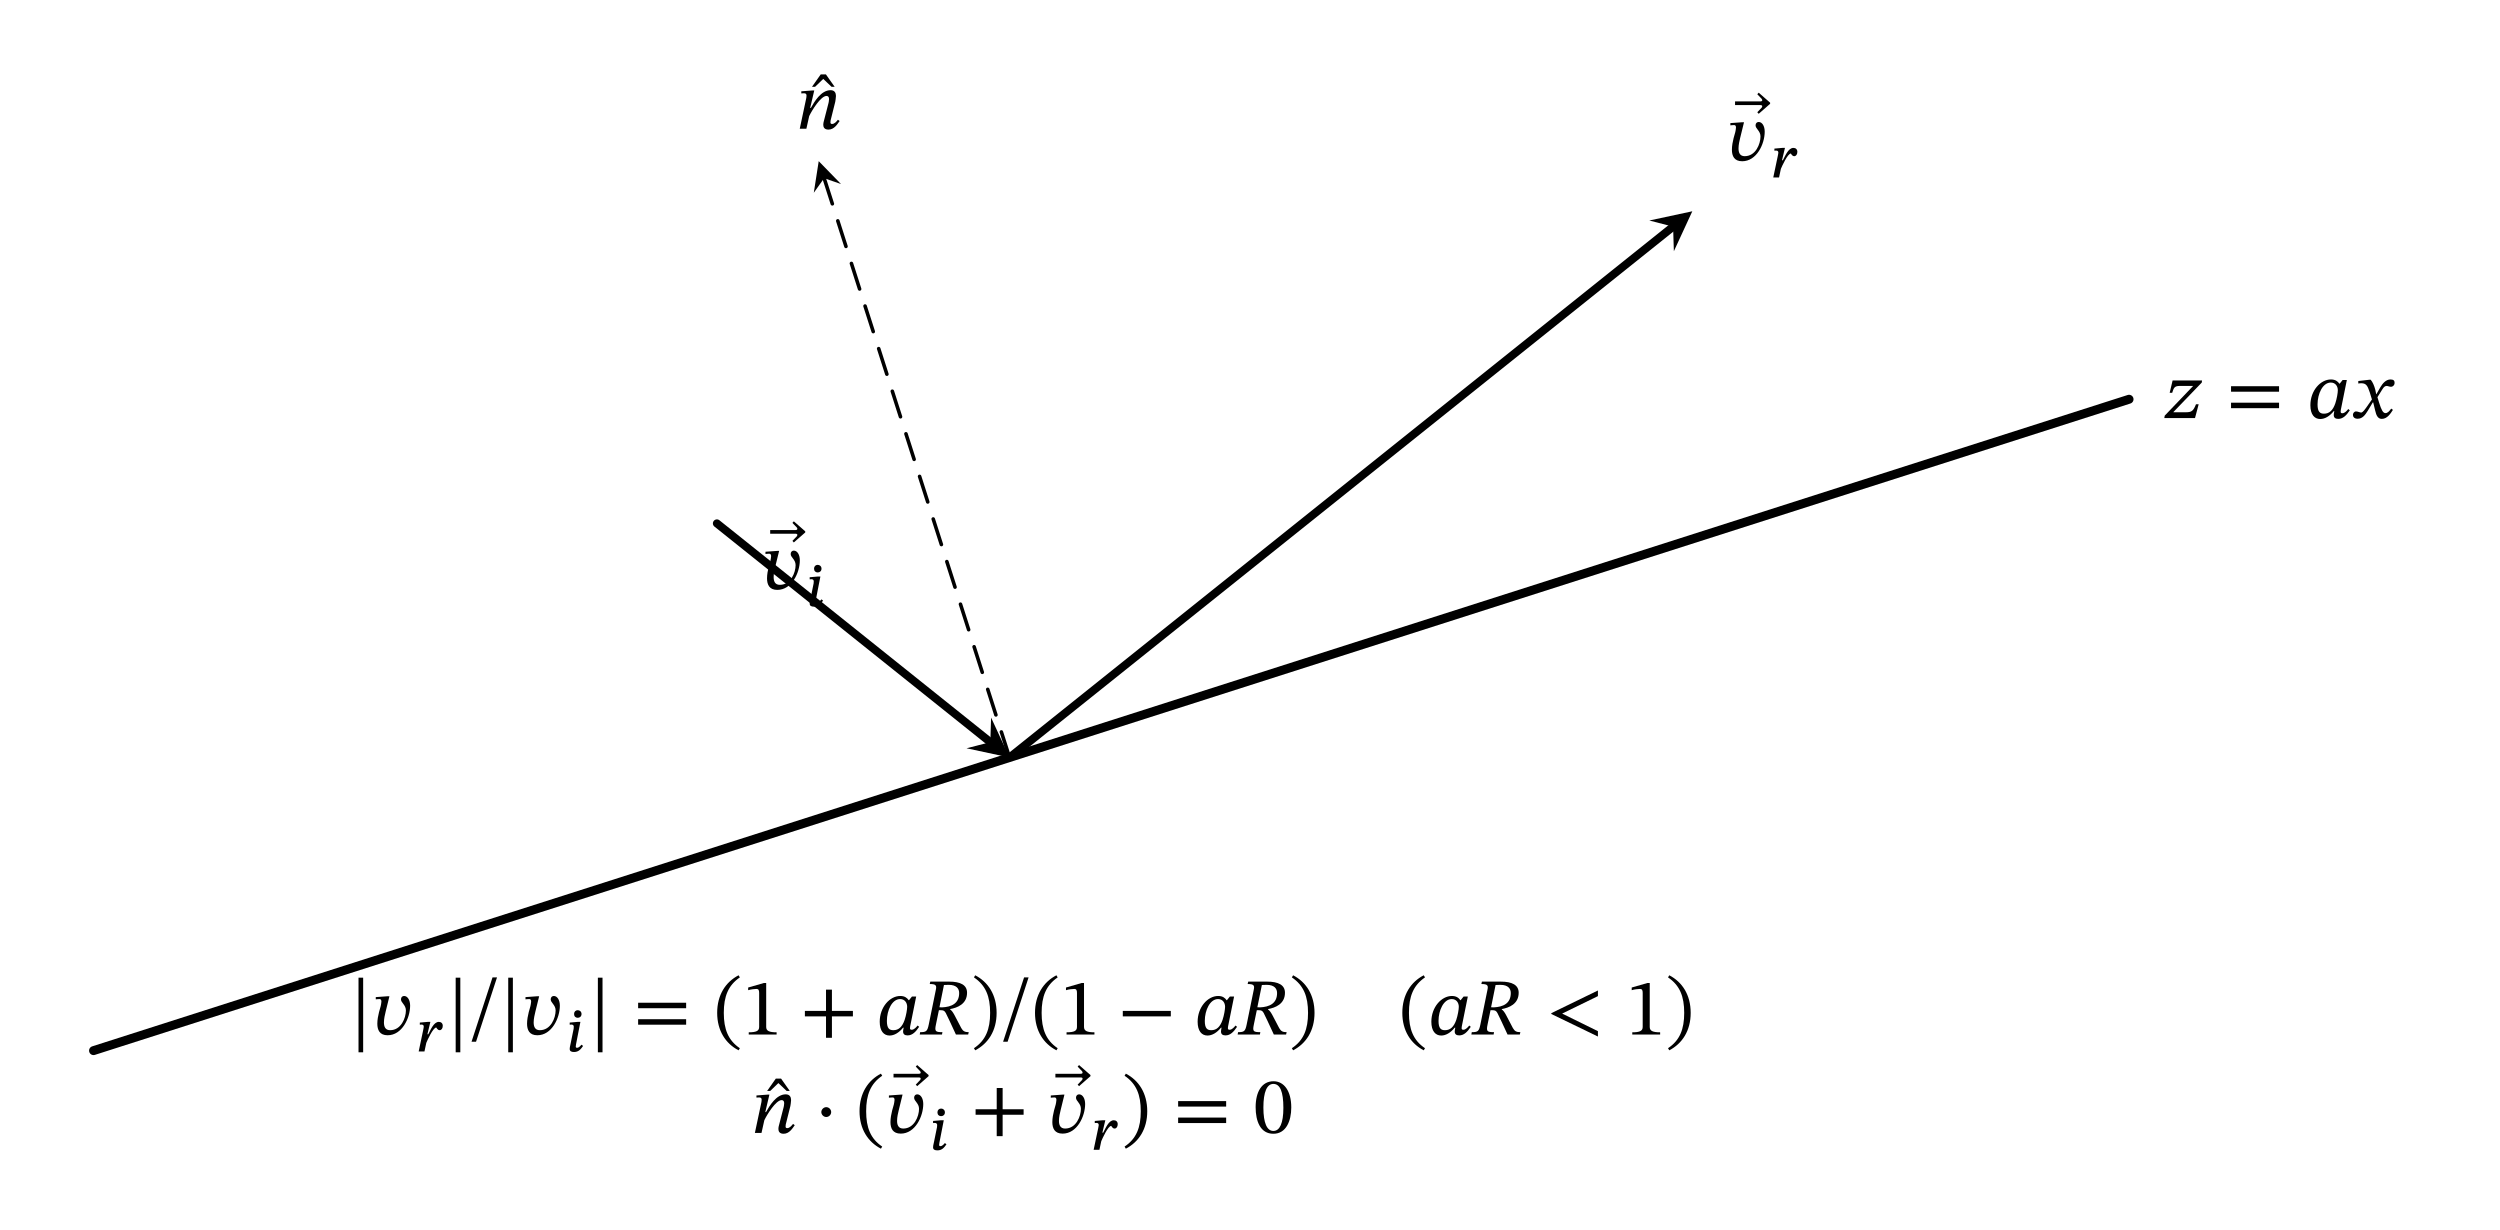
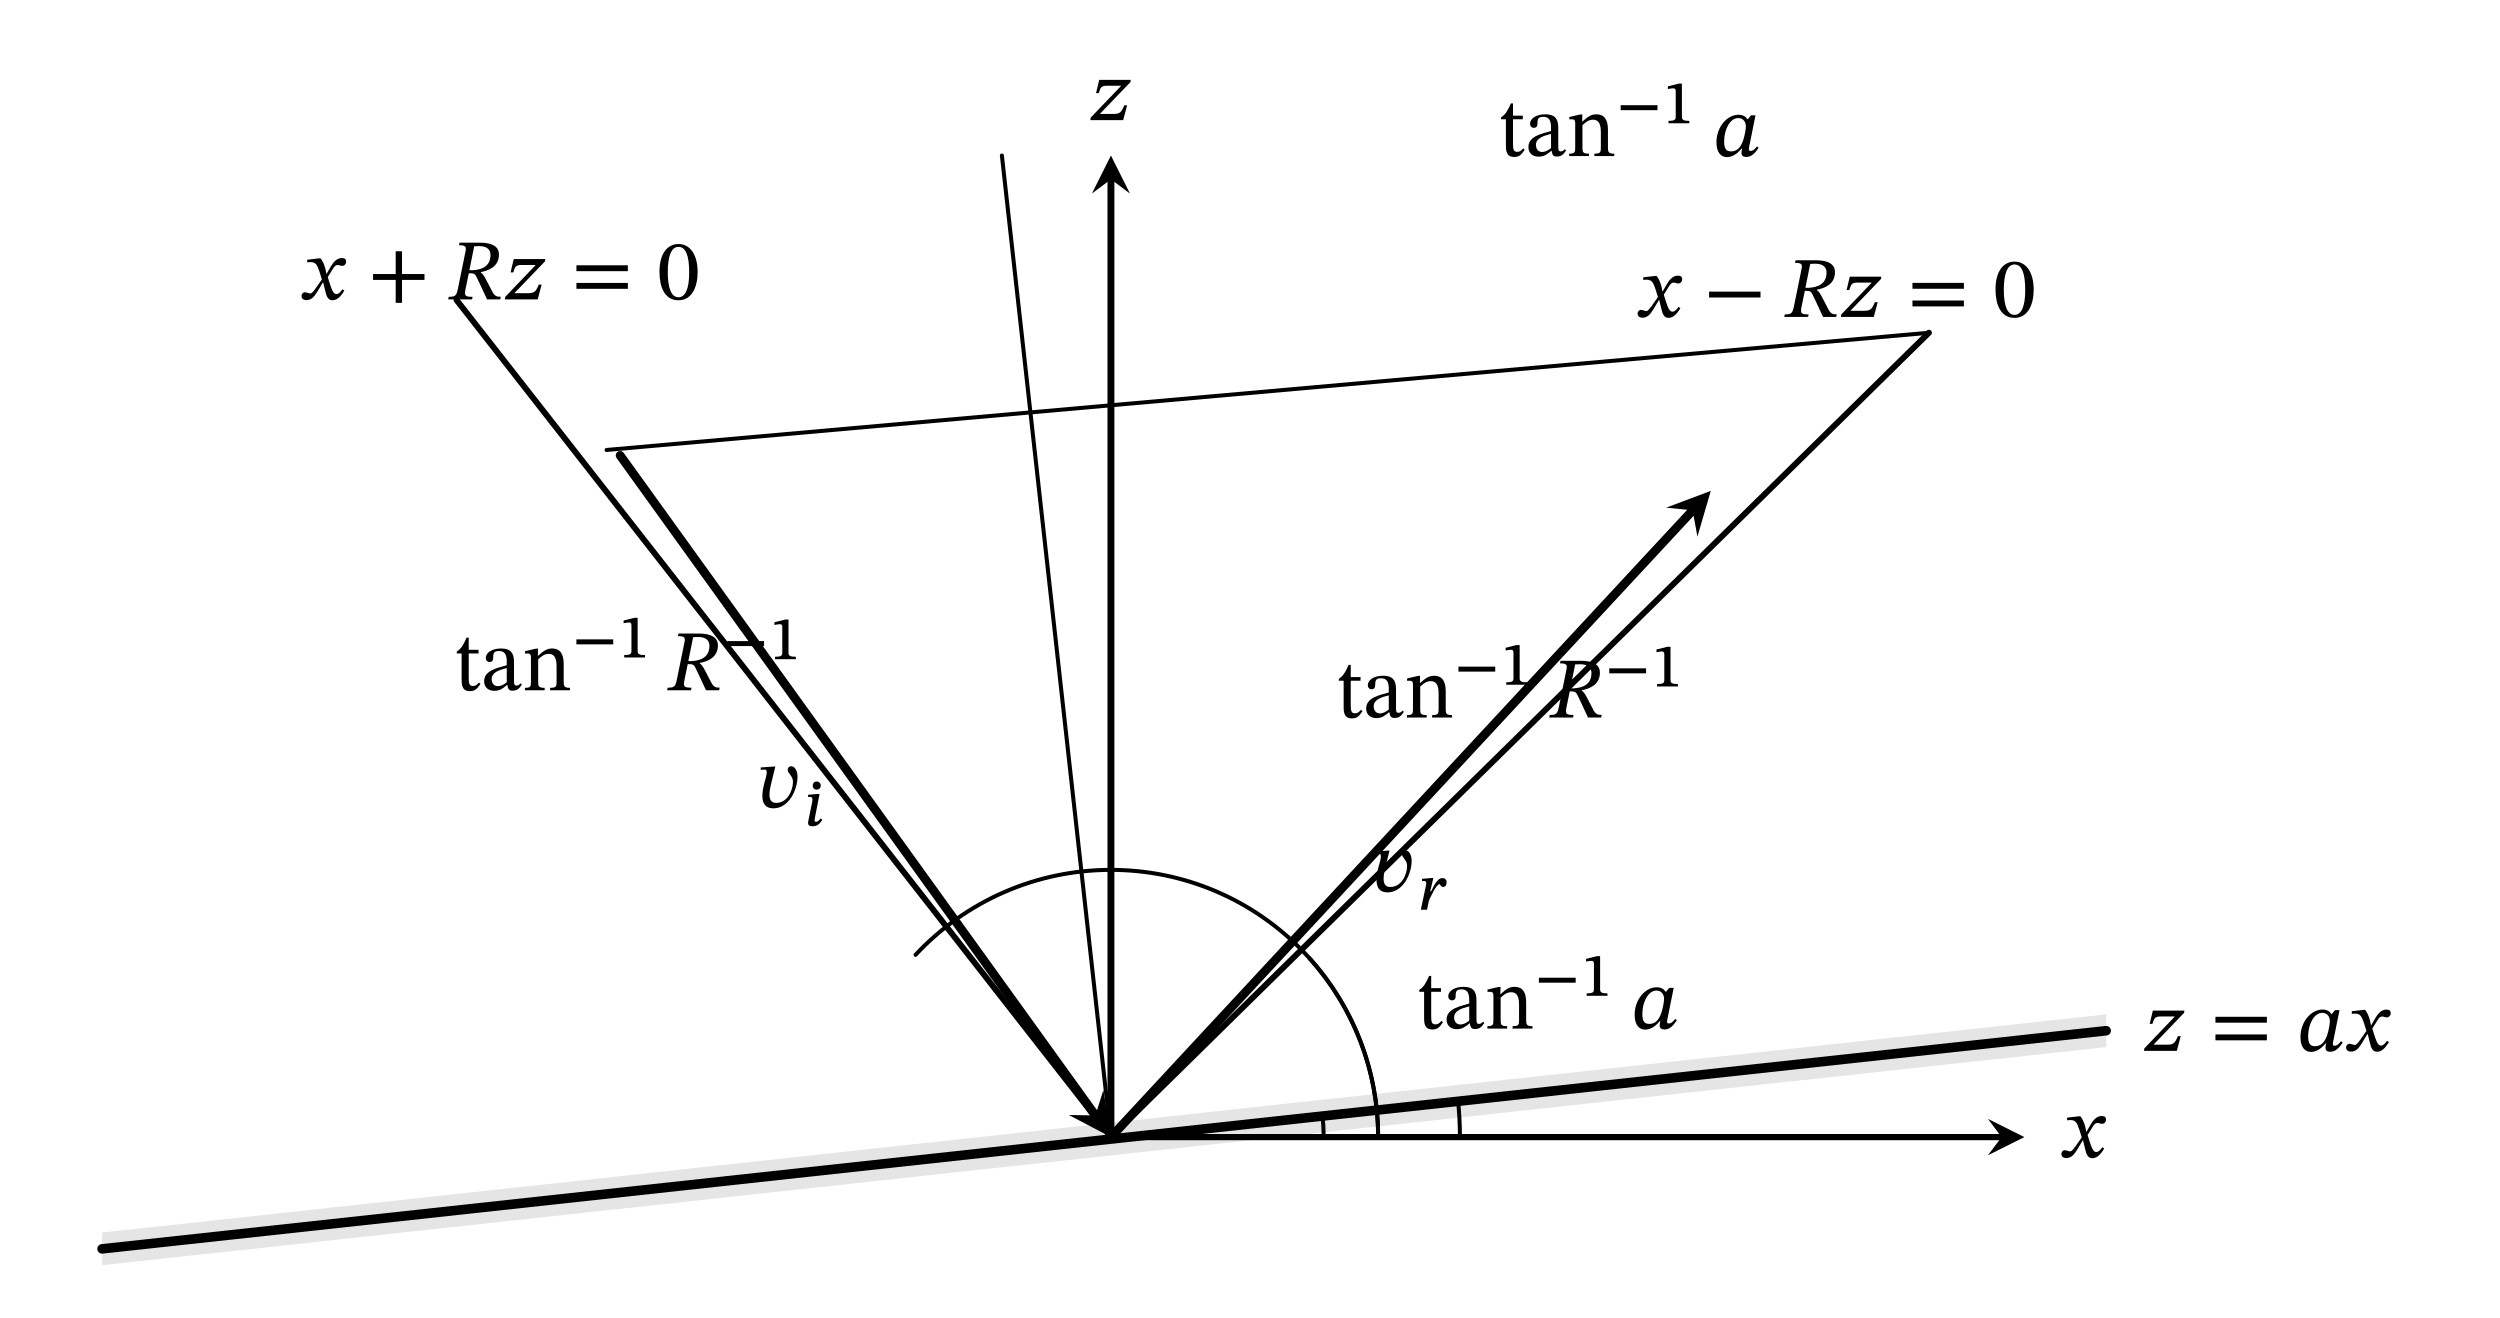
- <svg xmlns="http://www.w3.org/2000/svg" xmlns:xlink="http://www.w3.org/1999/xlink" width="277.421pt" height="136.46pt" viewBox="0 0 277.421 136.46">
+ <svg xmlns="http://www.w3.org/2000/svg" xmlns:xlink="http://www.w3.org/1999/xlink" width="258.995pt" height="136.519pt" viewBox="0 0 258.995 136.519">
  <defs>
    <g>
      <g id="glyph-0-0">
        <path d="M 3.922 -1.531 L 3.625 -1.531 C 3.328 -0.781 3.141 -0.641 2.5 -0.641 L 1.125 -0.641 L 1.125 -0.672 L 4.266 -3.938 L 4.297 -4.172 L 1.031 -4.172 L 0.703 -2.797 L 0.984 -2.797 C 1.156 -3.391 1.266 -3.562 1.828 -3.562 L 3.281 -3.562 L 3.281 -3.531 L 0.156 -0.266 L 0.109 0 L 3.516 0 Z M 3.922 -1.531 " />
      </g>
      <g id="glyph-0-1">
        <path d="M 5.875 -2.922 L 5.875 -3.531 L 0.547 -3.531 L 0.547 -2.922 Z M 5.875 -1.094 L 5.875 -1.703 L 0.547 -1.703 L 0.547 -1.094 Z M 5.875 -1.094 " />
      </g>
      <g id="glyph-0-2">
        <path d="M 4.484 -4.219 L 4.016 -4.219 L 3.688 -3.812 L 3.656 -3.812 C 3.469 -4.078 3.203 -4.281 2.719 -4.281 C 1.562 -4.281 0.438 -3.047 0.438 -1.422 C 0.438 -0.391 0.891 0.109 1.531 0.109 C 2.047 0.109 2.578 -0.203 3.031 -0.766 L 3.094 -0.766 C 3.062 -0.594 3.031 -0.469 3.031 -0.344 C 3.031 -0.047 3.203 0.094 3.531 0.094 C 4.062 0.094 4.438 -0.297 4.812 -0.859 L 4.641 -1 C 4.516 -0.844 4.266 -0.531 3.984 -0.531 C 3.828 -0.531 3.797 -0.609 3.797 -0.719 C 3.797 -0.859 3.844 -1.047 3.844 -1.047 Z M 3.484 -3.078 C 3.484 -2.797 3.375 -2.141 3.203 -1.625 C 2.938 -0.859 2.547 -0.484 1.953 -0.484 C 1.5 -0.484 1.234 -0.688 1.234 -1.516 C 1.234 -2.703 1.812 -3.938 2.703 -3.938 C 3.203 -3.938 3.484 -3.547 3.484 -3.078 Z M 3.484 -3.078 " />
      </g>
      <g id="glyph-0-3">
        <path d="M 2.812 -2.656 L 2.781 -2.656 L 2.688 -3.125 C 2.562 -3.609 2.391 -4 2.172 -4.25 L 2.031 -4.25 L 0.797 -4.109 L 0.797 -3.828 C 0.797 -3.828 0.922 -3.859 1.078 -3.859 C 1.656 -3.875 1.812 -3.625 2.062 -2.875 L 2.312 -2.062 L 1.656 -1.125 C 1.312 -0.625 1.156 -0.609 1.125 -0.609 C 0.969 -0.609 0.75 -0.734 0.547 -0.734 C 0.344 -0.734 0.203 -0.531 0.203 -0.359 C 0.203 -0.141 0.344 0.078 0.719 0.078 C 1.266 0.078 1.562 -0.344 1.844 -0.797 L 2.406 -1.734 L 2.453 -1.734 L 2.672 -0.828 C 2.797 -0.25 3 0.094 3.406 0.094 C 4.016 0.094 4.391 -0.516 4.641 -0.906 L 4.453 -1.047 C 4.219 -0.734 4.047 -0.547 3.812 -0.547 C 3.547 -0.547 3.359 -0.891 3.109 -1.703 L 2.922 -2.312 L 3.469 -3.188 C 3.625 -3.438 3.75 -3.562 3.953 -3.562 C 4.062 -3.562 4.266 -3.469 4.422 -3.469 C 4.656 -3.469 4.828 -3.672 4.828 -3.891 C 4.828 -4.141 4.719 -4.281 4.375 -4.281 C 3.859 -4.281 3.5 -3.844 3.25 -3.422 Z M 2.812 -2.656 " />
      </g>
      <g id="glyph-0-4">
-         <path d="M -0.797 -4.656 L -1.766 -6.031 L -2.344 -6.031 L -3.312 -4.656 L -2.969 -4.656 L -2.062 -5.531 L -1.141 -4.656 Z M -0.797 -4.656 " />
+         <path d="M 5.875 -2.016 L 5.875 -2.625 L 3.547 -2.625 L 3.547 -4.984 L 2.891 -4.984 L 2.891 -2.625 L 0.547 -2.625 L 0.547 -2.016 L 2.891 -2.016 L 2.891 0.359 L 3.547 0.359 L 3.547 -2.016 Z M 5.875 -2.016 " />
      </g>
      <g id="glyph-0-5">
-         <path d="M 4.656 -1 C 4.516 -0.828 4.297 -0.531 4 -0.531 C 3.875 -0.531 3.828 -0.609 3.828 -0.703 C 3.828 -0.812 3.844 -0.922 3.844 -0.922 L 4.359 -2.984 C 4.375 -3.109 4.438 -3.422 4.438 -3.641 C 4.438 -3.969 4.297 -4.281 3.844 -4.281 C 2.781 -4.281 2.031 -2.984 1.656 -2.312 L 1.578 -2.312 L 2.031 -4.25 L 1.828 -4.25 L 0.594 -4.156 L 0.594 -3.922 C 0.594 -3.922 0.766 -3.938 0.891 -3.938 C 1.094 -3.938 1.172 -3.844 1.172 -3.688 C 1.172 -3.562 1.141 -3.391 1.141 -3.391 L 0.422 0 L 1.156 0 L 1.469 -1.406 C 1.766 -2.031 2.75 -3.641 3.391 -3.641 C 3.609 -3.641 3.672 -3.484 3.672 -3.281 C 3.672 -3.094 3.609 -2.844 3.609 -2.844 L 3.078 -0.781 C 3.062 -0.734 3.031 -0.578 3.031 -0.438 C 3.031 -0.172 3.156 0.094 3.609 0.094 C 4.25 0.094 4.609 -0.531 4.844 -0.859 Z M 4.656 -1 " />
+         <path d="M 5.172 -4.641 C 5.172 -5.5 4.438 -5.875 3.188 -5.875 L 1.094 -5.875 L 1.031 -5.609 C 1.75 -5.609 1.812 -5.438 1.703 -4.938 L 0.922 -1.109 C 0.766 -0.359 0.641 -0.266 -0.031 -0.266 L -0.078 0 L 2.391 0 L 2.438 -0.266 C 1.656 -0.266 1.562 -0.359 1.719 -1.109 L 2.047 -2.703 L 2.234 -2.703 C 2.562 -2.703 2.672 -2.641 2.812 -2.391 C 3.078 -1.844 3.266 -1.469 3.938 0 L 5.297 0 L 5.359 -0.266 C 4.938 -0.266 4.734 -0.359 4.531 -0.719 C 3.797 -2.109 3.625 -2.562 3.297 -2.781 L 3.297 -2.828 C 4.078 -2.969 5.172 -3.375 5.172 -4.641 Z M 2.609 -5.5 C 2.812 -5.516 2.906 -5.516 3.141 -5.516 C 4.016 -5.516 4.297 -5.078 4.297 -4.609 C 4.297 -3.453 3.453 -3.062 2.391 -3.016 L 2.109 -3.031 Z M 2.609 -5.5 " />
      </g>
      <g id="glyph-0-6">
-         <path d="M -0.031 -6.422 L -1.297 -7.531 L -1.453 -7.359 L -1.141 -7.031 C -1 -6.891 -0.906 -6.812 -0.906 -6.688 C -0.906 -6.594 -1 -6.562 -1.141 -6.562 L -3.922 -6.562 L -3.922 -6.156 L -1.141 -6.156 C -1 -6.156 -0.906 -6.125 -0.906 -6.031 C -0.906 -5.906 -1 -5.828 -1.141 -5.688 L -1.453 -5.359 L -1.297 -5.188 L -0.031 -6.297 Z M -0.031 -6.422 " />
+         <path d="M 4.188 -2.828 C 4.188 -4.672 3.375 -5.734 2.219 -5.734 C 0.922 -5.734 0.234 -4.562 0.234 -2.859 C 0.234 -1.281 0.766 0.094 2.203 0.094 C 3.609 0.094 4.188 -1.312 4.188 -2.828 Z M 3.312 -2.781 C 3.312 -1.062 2.906 -0.219 2.203 -0.219 C 1.5 -0.219 1.094 -1.078 1.094 -2.812 C 1.094 -4.578 1.5 -5.438 2.203 -5.438 C 2.938 -5.438 3.312 -4.594 3.312 -2.781 Z M 3.312 -2.781 " />
      </g>
      <g id="glyph-0-7">
-         <path d="M 1.781 -4.25 L 0.469 -4.156 L 0.469 -3.906 C 0.469 -3.906 0.734 -3.938 0.891 -3.938 C 1.047 -3.938 1.094 -3.812 1.094 -3.656 C 1.094 -3.484 1.031 -3.266 1.016 -3.156 L 0.828 -2.484 C 0.734 -2.109 0.641 -1.641 0.641 -1.203 C 0.641 -0.516 0.891 0.078 1.781 0.078 C 3.391 0.078 4.281 -1.844 4.281 -3.203 C 4.281 -3.828 4 -4.281 3.609 -4.281 C 3.422 -4.281 3.266 -4.141 3.266 -3.906 C 3.266 -3.516 3.812 -3.297 3.812 -2.672 C 3.812 -1.844 3.281 -0.484 2.062 -0.484 C 1.516 -0.484 1.375 -0.891 1.375 -1.344 C 1.375 -1.75 1.484 -2.219 1.562 -2.531 L 1.984 -4.25 Z M 1.781 -4.25 " />
+         <path d="M 5.875 -2.016 L 5.875 -2.625 L 0.547 -2.625 L 0.547 -2.016 Z M 5.875 -2.016 " />
      </g>
      <g id="glyph-0-8">
-         <path d="M 1.453 1.969 L 1.453 -6.312 L 0.938 -6.312 L 0.938 1.969 Z M 1.453 1.969 " />
-       </g>
-       <g id="glyph-0-9">
-         <path d="M 3.141 -6.344 L 2.641 -6.344 L 0.312 0.797 L 0.812 0.797 Z M 3.141 -6.344 " />
-       </g>
-       <g id="glyph-0-10">
-         <path d="M 0.406 -2.406 C 0.406 -0.422 1.344 1 2.781 1.75 L 2.922 1.516 C 1.625 0.641 1.141 -0.594 1.141 -2.406 C 1.141 -4.234 1.625 -5.453 2.922 -6.344 L 2.781 -6.578 C 1.344 -5.828 0.406 -4.406 0.406 -2.406 Z M 0.406 -2.406 " />
-       </g>
-       <g id="glyph-0-11">
-         <path d="M 3.812 0 L 3.812 -0.25 C 2.984 -0.25 2.656 -0.406 2.656 -0.844 L 2.656 -5.719 L 2.391 -5.719 L 0.656 -5.219 L 0.656 -4.922 C 0.938 -5.016 1.391 -5.062 1.578 -5.062 C 1.797 -5.062 1.875 -4.938 1.875 -4.625 L 1.875 -0.844 C 1.875 -0.406 1.562 -0.25 0.719 -0.25 L 0.719 0 Z M 3.812 0 " />
-       </g>
-       <g id="glyph-0-12">
-         <path d="M 5.875 -2.016 L 5.875 -2.625 L 3.547 -2.625 L 3.547 -4.984 L 2.891 -4.984 L 2.891 -2.625 L 0.547 -2.625 L 0.547 -2.016 L 2.891 -2.016 L 2.891 0.359 L 3.547 0.359 L 3.547 -2.016 Z M 5.875 -2.016 " />
-       </g>
-       <g id="glyph-0-13">
-         <path d="M 5.172 -4.641 C 5.172 -5.5 4.438 -5.875 3.188 -5.875 L 1.094 -5.875 L 1.031 -5.609 C 1.75 -5.609 1.812 -5.438 1.703 -4.938 L 0.922 -1.109 C 0.766 -0.359 0.641 -0.266 -0.031 -0.266 L -0.078 0 L 2.391 0 L 2.438 -0.266 C 1.656 -0.266 1.562 -0.359 1.719 -1.109 L 2.047 -2.703 L 2.234 -2.703 C 2.562 -2.703 2.672 -2.641 2.812 -2.391 C 3.078 -1.844 3.266 -1.469 3.938 0 L 5.297 0 L 5.359 -0.266 C 4.938 -0.266 4.734 -0.359 4.531 -0.719 C 3.797 -2.109 3.625 -2.562 3.297 -2.781 L 3.297 -2.828 C 4.078 -2.969 5.172 -3.375 5.172 -4.641 Z M 2.609 -5.5 C 2.812 -5.516 2.906 -5.516 3.141 -5.516 C 4.016 -5.516 4.297 -5.078 4.297 -4.609 C 4.297 -3.453 3.453 -3.062 2.391 -3.016 L 2.109 -3.031 Z M 2.609 -5.5 " />
-       </g>
-       <g id="glyph-0-14">
-         <path d="M 2.781 -2.406 C 2.781 -4.406 1.844 -5.828 0.406 -6.578 L 0.266 -6.344 C 1.578 -5.453 2.062 -4.234 2.062 -2.406 C 2.062 -0.594 1.578 0.641 0.266 1.516 L 0.406 1.75 C 1.844 1 2.781 -0.422 2.781 -2.406 Z M 2.781 -2.406 " />
-       </g>
-       <g id="glyph-0-15">
-         <path d="M 5.875 -2.016 L 5.875 -2.625 L 0.547 -2.625 L 0.547 -2.016 Z M 5.875 -2.016 " />
-       </g>
-       <g id="glyph-0-16">
-         <path d="M 5.812 0.219 L 5.812 -0.375 L 1.844 -2.328 L 5.812 -4.266 L 5.812 -4.891 L 0.641 -2.375 L 0.641 -2.281 Z M 5.812 0.219 " />
-       </g>
-       <g id="glyph-0-17">
-         <path d="M 1.859 -2.312 C 1.859 -2.609 1.609 -2.859 1.312 -2.859 C 1.016 -2.859 0.766 -2.594 0.766 -2.312 C 0.766 -2.031 1.016 -1.766 1.312 -1.766 C 1.609 -1.766 1.859 -2.016 1.859 -2.312 Z M 1.859 -2.312 " />
-       </g>
-       <g id="glyph-0-18">
-         <path d="M 4.188 -2.828 C 4.188 -4.672 3.375 -5.734 2.219 -5.734 C 0.922 -5.734 0.234 -4.562 0.234 -2.859 C 0.234 -1.281 0.766 0.094 2.203 0.094 C 3.609 0.094 4.188 -1.312 4.188 -2.828 Z M 3.312 -2.781 C 3.312 -1.062 2.906 -0.219 2.203 -0.219 C 1.5 -0.219 1.094 -1.078 1.094 -2.812 C 1.094 -4.578 1.5 -5.438 2.203 -5.438 C 2.938 -5.438 3.312 -4.594 3.312 -2.781 Z M 3.312 -2.781 " />
+         <path d="M 1.781 -4.25 L 0.469 -4.156 L 0.469 -3.906 C 0.469 -3.906 0.734 -3.938 0.891 -3.938 C 1.047 -3.938 1.094 -3.812 1.094 -3.656 C 1.094 -3.484 1.031 -3.266 1.016 -3.156 L 0.828 -2.484 C 0.734 -2.109 0.641 -1.641 0.641 -1.203 C 0.641 -0.516 0.891 0.078 1.781 0.078 C 3.391 0.078 4.281 -1.844 4.281 -3.203 C 4.281 -3.828 4 -4.281 3.609 -4.281 C 3.422 -4.281 3.266 -4.141 3.266 -3.906 C 3.266 -3.516 3.812 -3.297 3.812 -2.672 C 3.812 -1.844 3.281 -0.484 2.062 -0.484 C 1.516 -0.484 1.375 -0.891 1.375 -1.344 C 1.375 -1.75 1.484 -2.219 1.562 -2.531 L 1.984 -4.25 Z M 1.781 -4.25 " />
      </g>
      <g id="glyph-1-0">
        <path d="M 1.703 -3.281 L 1.406 -3.281 L 0.516 -3.203 L 0.516 -2.969 C 0.516 -2.969 0.625 -2.984 0.719 -2.984 C 0.906 -2.984 0.969 -2.859 0.969 -2.75 C 0.969 -2.625 0.953 -2.516 0.953 -2.516 L 0.625 -0.906 C 0.531 -0.516 0.516 -0.375 0.516 -0.281 C 0.516 -0.031 0.688 0.062 1 0.062 C 1.531 0.062 1.766 -0.281 2 -0.609 L 1.828 -0.75 C 1.75 -0.672 1.562 -0.406 1.328 -0.406 C 1.25 -0.406 1.188 -0.438 1.188 -0.547 C 1.188 -0.672 1.25 -0.953 1.25 -0.953 Z M 1.828 -4.156 C 1.828 -4.406 1.641 -4.578 1.406 -4.578 C 1.172 -4.578 1 -4.406 1 -4.156 C 1 -3.891 1.172 -3.734 1.406 -3.734 C 1.641 -3.734 1.828 -3.891 1.828 -4.156 Z M 1.828 -4.156 " />
      </g>
      <g id="glyph-1-1">
        <path d="M 1.422 -1.906 L 1.75 -3.281 L 1.469 -3.281 L 0.578 -3.203 L 0.578 -2.969 C 0.578 -2.969 0.688 -2.984 0.766 -2.984 C 0.969 -2.984 1.016 -2.875 1.016 -2.734 C 1.016 -2.656 0.969 -2.5 0.953 -2.375 L 0.453 0 L 1.094 0 L 1.297 -0.953 C 1.406 -1.219 2.047 -2.656 2.406 -2.656 C 2.422 -2.656 2.531 -2.359 2.781 -2.359 C 2.969 -2.359 3.125 -2.547 3.125 -2.844 C 3.125 -3.109 2.953 -3.281 2.688 -3.281 C 2.109 -3.281 1.766 -2.359 1.516 -1.906 Z M 1.422 -1.906 " />
      </g>
+       <g id="glyph-1-2">
+         <path d="M 4.281 -1.359 L 4.281 -1.875 L 0.469 -1.875 L 0.469 -1.359 Z M 4.281 -1.359 " />
+       </g>
+       <g id="glyph-1-3">
+         <path d="M 2.812 0 L 2.812 -0.25 C 2.25 -0.25 2.047 -0.344 2.047 -0.656 L 2.047 -4.109 L 1.719 -4.109 L 0.594 -3.828 L 0.594 -3.547 C 0.719 -3.578 1.031 -3.625 1.156 -3.625 C 1.344 -3.625 1.406 -3.531 1.406 -3.297 L 1.406 -0.656 C 1.406 -0.344 1.234 -0.25 0.656 -0.25 L 0.656 0 Z M 2.812 0 " />
+       </g>
+       <g id="glyph-2-0">
+         <path d="M 2.625 -0.797 C 2.391 -0.547 2.281 -0.438 2 -0.438 C 1.641 -0.438 1.562 -0.656 1.562 -1.281 L 1.562 -3.812 L 2.578 -3.812 L 2.578 -4.188 L 1.562 -4.188 L 1.562 -5.453 L 1.344 -5.453 C 1.016 -4.688 0.75 -4.266 0.328 -4.016 L 0.328 -3.812 L 0.828 -3.812 L 0.828 -1.031 C 0.828 -0.234 1.078 0.094 1.688 0.094 C 2.25 0.094 2.438 -0.172 2.781 -0.656 Z M 2.625 -0.797 " />
+       </g>
+       <g id="glyph-2-1">
+         <path d="M 1.406 0.062 C 1.969 0.062 2.297 -0.188 2.719 -0.547 L 2.75 -0.547 C 2.812 -0.156 2.891 0.047 3.281 0.047 C 3.75 0.047 3.953 -0.141 4.25 -0.578 L 4.125 -0.719 C 4 -0.578 3.875 -0.484 3.703 -0.484 C 3.516 -0.484 3.438 -0.562 3.438 -0.922 L 3.438 -2.953 C 3.438 -3.891 3.062 -4.328 2.094 -4.328 C 1.125 -4.328 0.516 -3.859 0.516 -3.359 C 0.516 -3.062 0.719 -2.922 0.891 -2.922 C 1.141 -2.922 1.281 -3.062 1.281 -3.328 C 1.281 -3.875 1.375 -4.062 1.891 -4.062 C 2.422 -4.062 2.688 -3.766 2.688 -2.984 L 2.688 -2.594 C 1.922 -2.344 0.344 -2.125 0.344 -0.938 C 0.344 -0.359 0.719 0.062 1.406 0.062 Z M 2.688 -0.828 C 2.391 -0.578 2.062 -0.422 1.766 -0.422 C 1.391 -0.422 1.125 -0.703 1.125 -1.156 C 1.125 -1.844 1.875 -2.094 2.688 -2.297 Z M 2.688 -0.828 " />
+       </g>
+       <g id="glyph-2-2">
+         <path d="M 4.953 0 L 4.953 -0.25 C 4.359 -0.25 4.297 -0.406 4.297 -0.906 L 4.297 -2.75 C 4.297 -3.766 3.922 -4.328 3.094 -4.328 C 2.531 -4.328 2.141 -4.016 1.656 -3.578 L 1.625 -3.578 L 1.641 -4.312 L 1.438 -4.312 L 0.297 -4.047 L 0.297 -3.797 C 0.297 -3.797 0.391 -3.812 0.531 -3.812 C 0.781 -3.812 0.906 -3.734 0.906 -3.422 L 0.906 -0.906 C 0.906 -0.406 0.891 -0.25 0.281 -0.25 L 0.281 0 L 2.328 0 L 2.328 -0.25 C 1.688 -0.25 1.656 -0.406 1.656 -0.906 L 1.656 -3.203 C 1.922 -3.438 2.25 -3.766 2.734 -3.766 C 3.141 -3.766 3.562 -3.594 3.562 -2.516 L 3.562 -0.906 C 3.562 -0.406 3.531 -0.25 2.891 -0.25 L 2.891 0 Z M 4.953 0 " />
+       </g>
    </g>
-     <clipPath id="clip-0">
-       <path clip-rule="nonzero" d="M 0.258 30 L 251 30 L 251 131 L 0.258 131 Z M 0.258 30 " />
-     </clipPath>
  </defs>
-   <g clip-path="url(#clip-0)">
-     <path fill="none" stroke-width="0.996" stroke-linecap="round" stroke-linejoin="miter" stroke="rgb(0%, 0%, 0%)" stroke-opacity="1" stroke-miterlimit="10" d="M 15.589 7.03 L 242.361 79.597 " transform="matrix(0.996058, 0, 0, -0.996058, -5.148222, 123.5879)" />
+   <path fill-rule="nonzero" fill="rgb(89.999%, 89.999%, 89.999%)" fill-opacity="1" d="M 10.578 131.074 L 218.191 108.477 L 218.191 105.09 L 10.578 127.688 Z M 10.578 131.074 " />
+   <path fill="none" stroke-width="0.996" stroke-linecap="round" stroke-linejoin="round" stroke="rgb(0%, 0%, 0%)" stroke-opacity="1" stroke-miterlimit="10" d="M 24.095 12.474 L 232.439 35.152 " transform="matrix(0.996489, 0, 0, -0.996489, -13.43191, 141.8094)" />
+   <g fill="rgb(0%, 0%, 0%)" fill-opacity="1">
+     <use xlink:href="#glyph-0-0" x="221.999" y="108.869" />
  </g>
  <g fill="rgb(0%, 0%, 0%)" fill-opacity="1">
-     <use xlink:href="#glyph-0-0" x="240.061" y="46.389" />
+     <use xlink:href="#glyph-0-1" x="228.968" y="108.869" />
  </g>
  <g fill="rgb(0%, 0%, 0%)" fill-opacity="1">
-     <use xlink:href="#glyph-0-1" x="247.028" y="46.389" />
+     <use xlink:href="#glyph-0-2" x="237.885" y="108.869" />
+     <use xlink:href="#glyph-0-3" x="242.844" y="108.869" />
+   </g>
+   <path fill="none" stroke-width="0.648" stroke-linecap="round" stroke-linejoin="round" stroke="rgb(0%, 0%, 0%)" stroke-opacity="1" stroke-miterlimit="10" d="M 128.975 24.093 L 221.569 24.093 " transform="matrix(0.996489, 0, 0, -0.996489, -13.43191, 141.8094)" />
+   <path fill-rule="nonzero" fill="rgb(0%, 0%, 0%)" fill-opacity="1" d="M 209.719 117.801 L 205.945 115.914 L 207.359 117.801 L 205.945 119.684 " />
+   <g fill="rgb(0%, 0%, 0%)" fill-opacity="1">
+     <use xlink:href="#glyph-0-3" x="213.35" y="119.895" />
+   </g>
+   <path fill="none" stroke-width="0.717" stroke-linecap="round" stroke-linejoin="round" stroke="rgb(0%, 0%, 0%)" stroke-opacity="1" stroke-miterlimit="10" d="M 128.975 24.093 L 128.975 123.669 " transform="matrix(0.996489, 0, 0, -0.996489, -13.43191, 141.8094)" />
+   <path fill-rule="nonzero" fill="rgb(0%, 0%, 0%)" fill-opacity="1" d="M 115.09 16.109 L 113.121 20.051 L 115.09 18.574 L 117.062 20.051 " />
+   <g fill="rgb(0%, 0%, 0%)" fill-opacity="1">
+     <use xlink:href="#glyph-0-0" x="112.845" y="12.445" />
+   </g>
+   <path fill="none" stroke-width="0.618" stroke-linecap="round" stroke-linejoin="round" stroke="rgb(0%, 0%, 0%)" stroke-opacity="1" stroke-miterlimit="10" d="M 60.943 111.117 L 128.975 24.093 " transform="matrix(0.996489, 0, 0, -0.996489, -13.43191, 141.8094)" />
+   <g fill="rgb(0%, 0%, 0%)" fill-opacity="1">
+     <use xlink:href="#glyph-0-3" x="31.033" y="31.014" />
  </g>
  <g fill="rgb(0%, 0%, 0%)" fill-opacity="1">
-     <use xlink:href="#glyph-0-2" x="255.941" y="46.389" />
-     <use xlink:href="#glyph-0-3" x="260.898" y="46.389" />
-   </g>
-   <path fill="none" stroke-width="0.399" stroke-linecap="round" stroke-linejoin="miter" stroke="rgb(0%, 0%, 0%)" stroke-opacity="1" stroke-dasharray="2.989 1.993" stroke-miterlimit="10" d="M 117.639 39.686 L 96.984 104.225 " transform="matrix(0.996058, 0, 0, -0.996058, -5.148222, 123.5879)" />
-   <path fill-rule="nonzero" fill="rgb(0%, 0%, 0%)" fill-opacity="1" d="M 90.852 17.883 L 90.305 21.391 L 91.453 19.773 L 93.328 20.426 " />
-   <g fill="rgb(0%, 0%, 0%)" fill-opacity="1">
-     <use xlink:href="#glyph-0-4" x="93.417" y="14.288" />
+     <use xlink:href="#glyph-0-4" x="38.101" y="31.014" />
  </g>
  <g fill="rgb(0%, 0%, 0%)" fill-opacity="1">
-     <use xlink:href="#glyph-0-5" x="88.326" y="14.288" />
-   </g>
-   <path fill="none" stroke-width="0.897" stroke-linecap="round" stroke-linejoin="miter" stroke="rgb(0%, 0%, 0%)" stroke-opacity="1" stroke-miterlimit="10" d="M 85.038 65.765 L 115.498 41.396 " transform="matrix(0.996058, 0, 0, -0.996058, -5.148222, 123.5879)" />
-   <path fill-rule="nonzero" fill="rgb(0%, 0%, 0%)" fill-opacity="1" d="M 112.027 84.059 L 109.98 79.629 L 109.895 82.355 L 107.254 83.035 " />
-   <g fill="rgb(0%, 0%, 0%)" fill-opacity="1">
-     <use xlink:href="#glyph-0-6" x="89.387" y="65.382" />
+     <use xlink:href="#glyph-0-5" x="46.518" y="31.014" />
  </g>
  <g fill="rgb(0%, 0%, 0%)" fill-opacity="1">
-     <use xlink:href="#glyph-0-7" x="84.475" y="65.382" />
+     <use xlink:href="#glyph-0-0" x="52.191" y="31.014" />
  </g>
  <g fill="rgb(0%, 0%, 0%)" fill-opacity="1">
-     <use xlink:href="#glyph-1-0" x="89.333" y="67.258" />
-   </g>
-   <path fill="none" stroke-width="0.897" stroke-linecap="round" stroke-linejoin="miter" stroke="rgb(0%, 0%, 0%)" stroke-opacity="1" stroke-miterlimit="10" d="M 117.639 39.686 L 191.563 98.825 " transform="matrix(0.996058, 0, 0, -0.996058, -5.148222, 123.5879)" />
-   <path fill-rule="nonzero" fill="rgb(0%, 0%, 0%)" fill-opacity="1" d="M 187.793 23.445 L 183.02 24.469 L 185.66 25.152 L 185.746 27.879 " />
-   <g fill="rgb(0%, 0%, 0%)" fill-opacity="1">
-     <use xlink:href="#glyph-0-6" x="196.458" y="17.816" />
+     <use xlink:href="#glyph-0-1" x="59.169" y="31.014" />
  </g>
  <g fill="rgb(0%, 0%, 0%)" fill-opacity="1">
-     <use xlink:href="#glyph-0-7" x="191.546" y="17.816" />
+     <use xlink:href="#glyph-0-6" x="68.086" y="31.014" />
+   </g>
+   <path fill="none" stroke-width="0.618" stroke-linecap="round" stroke-linejoin="round" stroke="rgb(0%, 0%, 0%)" stroke-opacity="1" stroke-miterlimit="10" d="M 128.975 24.093 L 214.015 107.715 " transform="matrix(0.996489, 0, 0, -0.996489, -13.43191, 141.8094)" />
+   <g fill="rgb(0%, 0%, 0%)" fill-opacity="1">
+     <use xlink:href="#glyph-0-3" x="169.444" y="32.837" />
  </g>
  <g fill="rgb(0%, 0%, 0%)" fill-opacity="1">
-     <use xlink:href="#glyph-1-1" x="196.324" y="19.692" />
+     <use xlink:href="#glyph-0-7" x="176.511" y="32.837" />
  </g>
  <g fill="rgb(0%, 0%, 0%)" fill-opacity="1">
-     <use xlink:href="#glyph-0-8" x="38.846" y="114.803" />
-     <use xlink:href="#glyph-0-7" x="41.23" y="114.803" />
+     <use xlink:href="#glyph-0-5" x="184.928" y="32.837" />
  </g>
  <g fill="rgb(0%, 0%, 0%)" fill-opacity="1">
-     <use xlink:href="#glyph-1-1" x="46.008" y="116.677" />
+     <use xlink:href="#glyph-0-0" x="190.602" y="32.837" />
  </g>
  <g fill="rgb(0%, 0%, 0%)" fill-opacity="1">
-     <use xlink:href="#glyph-0-8" x="49.628" y="114.803" />
-     <use xlink:href="#glyph-0-9" x="52.013" y="114.803" />
-     <use xlink:href="#glyph-0-8" x="55.46" y="114.803" />
-     <use xlink:href="#glyph-0-7" x="57.845" y="114.803" />
+     <use xlink:href="#glyph-0-1" x="197.58" y="32.837" />
  </g>
  <g fill="rgb(0%, 0%, 0%)" fill-opacity="1">
-     <use xlink:href="#glyph-1-0" x="62.703" y="116.677" />
+     <use xlink:href="#glyph-0-6" x="206.497" y="32.837" />
+   </g>
+   <path fill="none" stroke-width="0.418" stroke-linecap="round" stroke-linejoin="round" stroke="rgb(0%, 0%, 0%)" stroke-opacity="1" stroke-miterlimit="10" d="M 76.537 95.528 L 214.015 107.715 " transform="matrix(0.996489, 0, 0, -0.996489, -13.43191, 141.8094)" />
+   <path fill="none" stroke-width="0.418" stroke-linecap="round" stroke-linejoin="round" stroke="rgb(0%, 0%, 0%)" stroke-opacity="1" stroke-miterlimit="10" d="M 117.638 126.143 L 128.975 24.093 " transform="matrix(0.996489, 0, 0, -0.996489, -13.43191, 141.8094)" />
+   <path fill="none" stroke-width="0.917" stroke-linecap="round" stroke-linejoin="round" stroke="rgb(0%, 0%, 0%)" stroke-opacity="1" stroke-miterlimit="10" d="M 77.952 94.959 L 127.36 26.343 " transform="matrix(0.996489, 0, 0, -0.996489, -13.43191, 141.8094)" />
+   <path fill-rule="nonzero" fill="rgb(0%, 0%, 0%)" fill-opacity="1" d="M 115.09 117.801 L 114.305 112.926 L 113.48 115.559 L 110.719 115.508 " />
+   <g fill="rgb(0%, 0%, 0%)" fill-opacity="1">
+     <use xlink:href="#glyph-0-8" x="78.339" y="83.663" />
  </g>
  <g fill="rgb(0%, 0%, 0%)" fill-opacity="1">
-     <use xlink:href="#glyph-0-8" x="65.407" y="114.803" />
+     <use xlink:href="#glyph-1-0" x="83.2" y="85.54" />
+   </g>
+   <path fill="none" stroke-width="0.917" stroke-linecap="round" stroke-linejoin="round" stroke="rgb(0%, 0%, 0%)" stroke-opacity="1" stroke-miterlimit="10" d="M 128.975 24.093 L 189.453 89.248 " transform="matrix(0.996489, 0, 0, -0.996489, -13.43191, 141.8094)" />
+   <path fill-rule="nonzero" fill="rgb(0%, 0%, 0%)" fill-opacity="1" d="M 177.234 50.855 L 172.613 52.59 L 175.355 52.875 L 175.848 55.594 " />
+   <g fill="rgb(0%, 0%, 0%)" fill-opacity="1">
+     <use xlink:href="#glyph-0-8" x="141.963" y="92.373" />
  </g>
  <g fill="rgb(0%, 0%, 0%)" fill-opacity="1">
-     <use xlink:href="#glyph-0-1" x="70.265" y="114.803" />
+     <use xlink:href="#glyph-1-1" x="146.743" y="94.249" />
+   </g>
+   <path fill="none" stroke-width="0.418" stroke-linecap="round" stroke-linejoin="round" stroke="rgb(0%, 0%, 0%)" stroke-opacity="1" stroke-miterlimit="10" d="M 151.087 24.093 C 151.087 24.893 151.04 25.689 150.958 26.48 " transform="matrix(0.996489, 0, 0, -0.996489, -13.43191, 141.8094)" />
+   <g fill="rgb(0%, 0%, 0%)" fill-opacity="1">
+     <use xlink:href="#glyph-2-0" x="146.706" y="106.559" />
+     <use xlink:href="#glyph-2-1" x="149.52" y="106.559" />
+     <use xlink:href="#glyph-2-2" x="153.809" y="106.559" />
  </g>
  <g fill="rgb(0%, 0%, 0%)" fill-opacity="1">
-     <use xlink:href="#glyph-0-10" x="79.178" y="114.803" />
-     <use xlink:href="#glyph-0-11" x="82.367" y="114.803" />
+     <use xlink:href="#glyph-1-2" x="158.956" y="103.164" />
+     <use xlink:href="#glyph-1-3" x="163.721" y="103.164" />
  </g>
  <g fill="rgb(0%, 0%, 0%)" fill-opacity="1">
-     <use xlink:href="#glyph-0-12" x="88.77" y="114.803" />
+     <use xlink:href="#glyph-0-2" x="168.909" y="106.559" />
+   </g>
+   <path fill="none" stroke-width="0.418" stroke-linecap="round" stroke-linejoin="round" stroke="rgb(0%, 0%, 0%)" stroke-opacity="1" stroke-miterlimit="10" d="M 156.756 24.093 C 156.756 30.957 154.212 37.582 149.621 42.682 " transform="matrix(0.996489, 0, 0, -0.996489, -13.43191, 141.8094)" />
+   <g fill="rgb(0%, 0%, 0%)" fill-opacity="1">
+     <use xlink:href="#glyph-2-0" x="138.372" y="74.332" />
+     <use xlink:href="#glyph-2-1" x="141.187" y="74.332" />
+     <use xlink:href="#glyph-2-2" x="145.475" y="74.332" />
  </g>
  <g fill="rgb(0%, 0%, 0%)" fill-opacity="1">
-     <use xlink:href="#glyph-0-2" x="97.183" y="114.803" />
-     <use xlink:href="#glyph-0-13" x="102.14" y="114.803" />
+     <use xlink:href="#glyph-1-2" x="150.622" y="70.937" />
+     <use xlink:href="#glyph-1-3" x="155.387" y="70.937" />
  </g>
  <g fill="rgb(0%, 0%, 0%)" fill-opacity="1">
-     <use xlink:href="#glyph-0-14" x="107.811" y="114.803" />
-     <use xlink:href="#glyph-0-9" x="111" y="114.803" />
-     <use xlink:href="#glyph-0-10" x="114.447" y="114.803" />
-     <use xlink:href="#glyph-0-11" x="117.635" y="114.803" />
+     <use xlink:href="#glyph-0-5" x="160.575" y="74.332" />
  </g>
  <g fill="rgb(0%, 0%, 0%)" fill-opacity="1">
-     <use xlink:href="#glyph-0-15" x="124.048" y="114.803" />
+     <use xlink:href="#glyph-1-2" x="166.249" y="71.115" />
+     <use xlink:href="#glyph-1-3" x="171.014" y="71.115" />
+   </g>
+   <path fill="none" stroke-width="0.418" stroke-linecap="round" stroke-linejoin="round" stroke="rgb(0%, 0%, 0%)" stroke-opacity="1" stroke-miterlimit="10" d="M 156.756 24.093 C 156.756 39.436 144.318 51.874 128.975 51.874 C 121.272 51.874 113.914 48.676 108.661 43.039 " transform="matrix(0.996489, 0, 0, -0.996489, -13.43191, 141.8094)" />
+   <g fill="rgb(0%, 0%, 0%)" fill-opacity="1">
+     <use xlink:href="#glyph-2-0" x="46.996" y="71.508" />
+     <use xlink:href="#glyph-2-1" x="49.811" y="71.508" />
+     <use xlink:href="#glyph-2-2" x="54.099" y="71.508" />
  </g>
  <g fill="rgb(0%, 0%, 0%)" fill-opacity="1">
-     <use xlink:href="#glyph-0-2" x="132.461" y="114.803" />
-     <use xlink:href="#glyph-0-13" x="137.418" y="114.803" />
+     <use xlink:href="#glyph-1-2" x="59.246" y="68.113" />
+     <use xlink:href="#glyph-1-3" x="64.011" y="68.113" />
  </g>
  <g fill="rgb(0%, 0%, 0%)" fill-opacity="1">
-     <use xlink:href="#glyph-0-14" x="143.089" y="114.803" />
+     <use xlink:href="#glyph-0-5" x="69.2" y="71.508" />
  </g>
  <g fill="rgb(0%, 0%, 0%)" fill-opacity="1">
-     <use xlink:href="#glyph-0-10" x="155.208" y="114.803" />
-     <use xlink:href="#glyph-0-2" x="158.397" y="114.803" />
-     <use xlink:href="#glyph-0-13" x="163.353" y="114.803" />
+     <use xlink:href="#glyph-1-2" x="74.873" y="68.291" />
+     <use xlink:href="#glyph-1-3" x="79.638" y="68.291" />
+   </g>
+   <path fill="none" stroke-width="0.418" stroke-linecap="round" stroke-linejoin="round" stroke="rgb(0%, 0%, 0%)" stroke-opacity="1" stroke-miterlimit="10" d="M 165.258 24.093 C 165.258 25.402 165.188 26.712 165.047 28.013 " transform="matrix(0.996489, 0, 0, -0.996489, -13.43191, 141.8094)" />
+   <g fill="rgb(0%, 0%, 0%)" fill-opacity="1">
+     <use xlink:href="#glyph-2-0" x="155.18" y="16.168" />
+     <use xlink:href="#glyph-2-1" x="157.995" y="16.168" />
+     <use xlink:href="#glyph-2-2" x="162.283" y="16.168" />
  </g>
  <g fill="rgb(0%, 0%, 0%)" fill-opacity="1">
-     <use xlink:href="#glyph-0-16" x="171.507" y="114.803" />
+     <use xlink:href="#glyph-1-2" x="167.43" y="12.773" />
+     <use xlink:href="#glyph-1-3" x="172.195" y="12.773" />
  </g>
  <g fill="rgb(0%, 0%, 0%)" fill-opacity="1">
-     <use xlink:href="#glyph-0-11" x="180.412" y="114.803" />
-     <use xlink:href="#glyph-0-14" x="184.832" y="114.803" />
-   </g>
-   <g fill="rgb(0%, 0%, 0%)" fill-opacity="1">
-     <use xlink:href="#glyph-0-4" x="88.437" y="125.718" />
-   </g>
-   <g fill="rgb(0%, 0%, 0%)" fill-opacity="1">
-     <use xlink:href="#glyph-0-5" x="83.347" y="125.718" />
-   </g>
-   <g fill="rgb(0%, 0%, 0%)" fill-opacity="1">
-     <use xlink:href="#glyph-0-17" x="90.375" y="125.718" />
-   </g>
-   <g fill="rgb(0%, 0%, 0%)" fill-opacity="1">
-     <use xlink:href="#glyph-0-10" x="94.975" y="125.718" />
-   </g>
-   <g fill="rgb(0%, 0%, 0%)" fill-opacity="1">
-     <use xlink:href="#glyph-0-6" x="103.075" y="125.718" />
-   </g>
-   <g fill="rgb(0%, 0%, 0%)" fill-opacity="1">
-     <use xlink:href="#glyph-0-7" x="98.172" y="125.718" />
-   </g>
-   <g fill="rgb(0%, 0%, 0%)" fill-opacity="1">
-     <use xlink:href="#glyph-1-0" x="103.026" y="127.593" />
-   </g>
-   <g fill="rgb(0%, 0%, 0%)" fill-opacity="1">
-     <use xlink:href="#glyph-0-12" x="107.713" y="125.718" />
-   </g>
-   <g fill="rgb(0%, 0%, 0%)" fill-opacity="1">
-     <use xlink:href="#glyph-0-6" x="121.038" y="125.718" />
-   </g>
-   <g fill="rgb(0%, 0%, 0%)" fill-opacity="1">
-     <use xlink:href="#glyph-0-7" x="116.135" y="125.718" />
-   </g>
-   <g fill="rgb(0%, 0%, 0%)" fill-opacity="1">
-     <use xlink:href="#glyph-1-1" x="120.907" y="127.593" />
-   </g>
-   <g fill="rgb(0%, 0%, 0%)" fill-opacity="1">
-     <use xlink:href="#glyph-0-14" x="124.527" y="125.718" />
-   </g>
-   <g fill="rgb(0%, 0%, 0%)" fill-opacity="1">
-     <use xlink:href="#glyph-0-1" x="130.189" y="125.718" />
-   </g>
-   <g fill="rgb(0%, 0%, 0%)" fill-opacity="1">
-     <use xlink:href="#glyph-0-18" x="139.102" y="125.718" />
+     <use xlink:href="#glyph-0-2" x="177.383" y="16.168" />
  </g>
</svg>
